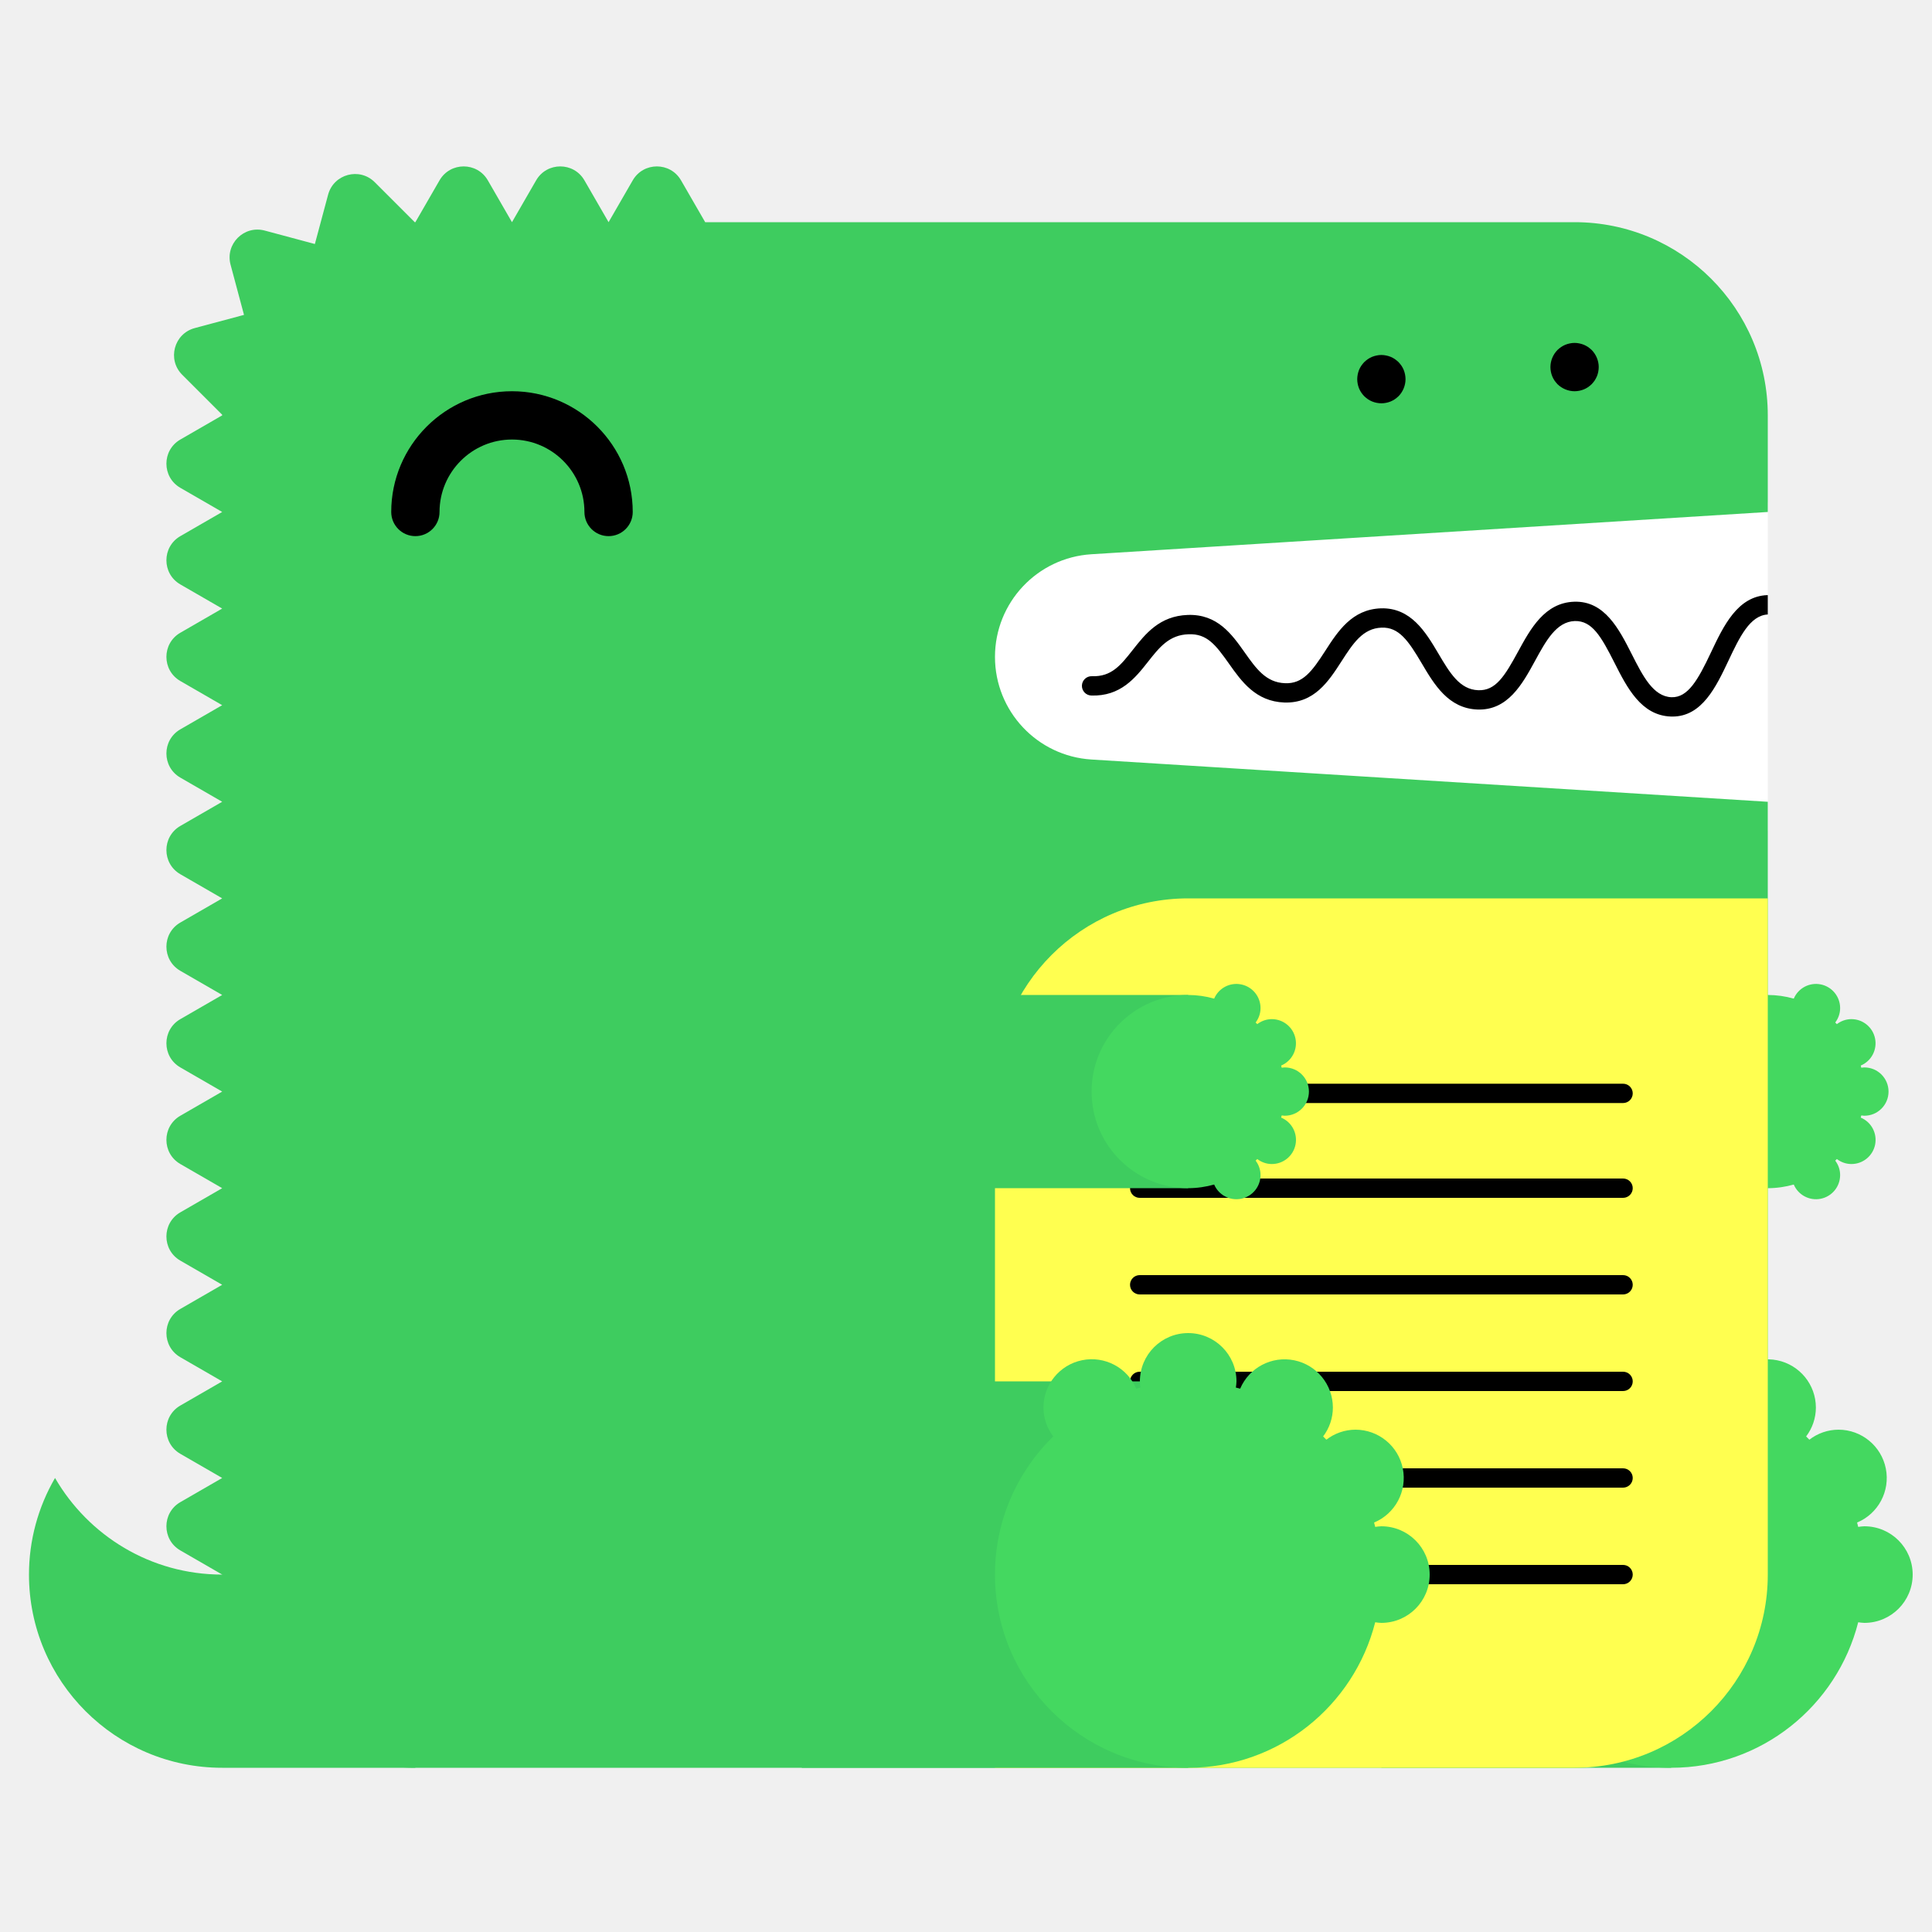
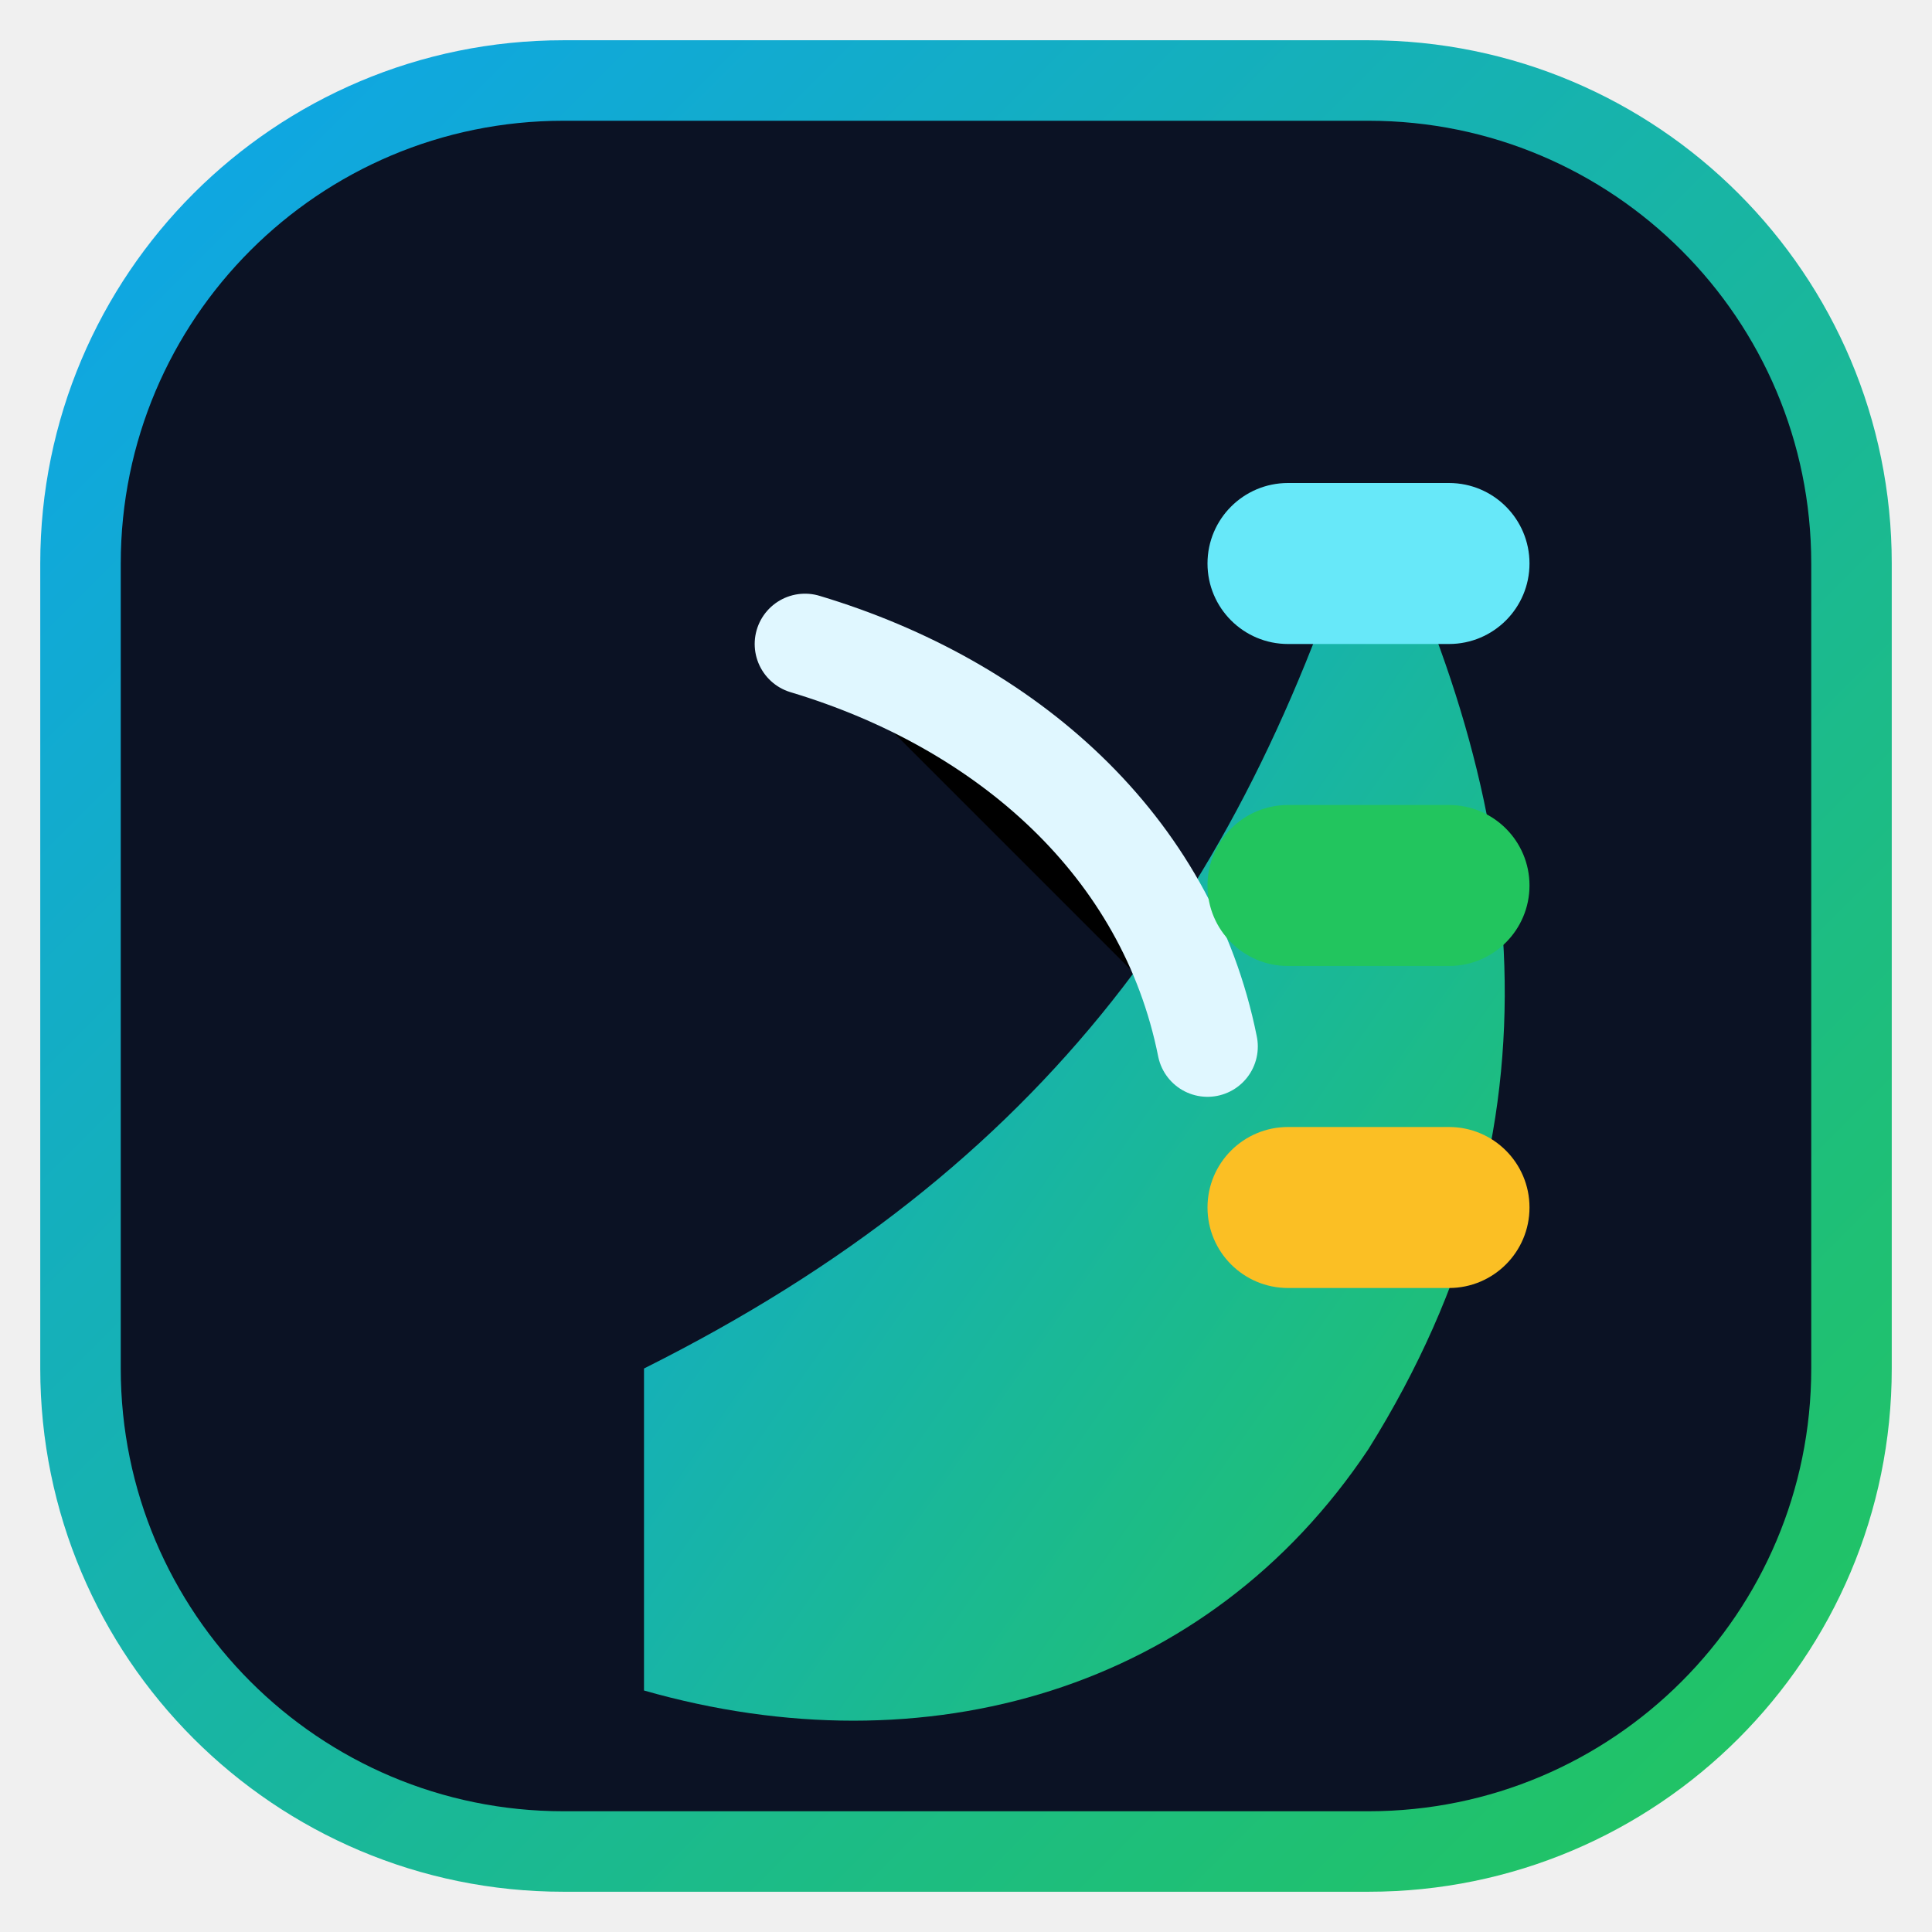
- <svg xmlns="http://www.w3.org/2000/svg" width="200" height="200" viewBox="0 0 200 200">
-   <g fill="none" fill-rule="evenodd">
-     <path fill="#FFF" d="M99 52h84v34H99z" />
-     <path d="M23 163c-7.398 0-13.843-4.027-17.303-10A19.886 19.886 0 0 0 3 163c0 11.046 8.954 20 20 20h20v-20H23z" fill="#3ECC5F" />
-     <path d="M112.98 57.376L183 53V43c0-11.046-8.954-20-20-20H73l-2.5-4.33c-1.112-1.925-3.889-1.925-5 0L63 23l-2.5-4.33c-1.111-1.925-3.889-1.925-5 0L53 23l-2.5-4.33c-1.111-1.925-3.889-1.925-5 0L43 23c-.022 0-.042.003-.065.003l-4.142-4.141c-1.57-1.571-4.252-.853-4.828 1.294l-1.369 5.104-5.192-1.392c-2.148-.575-4.111 1.389-3.535 3.536l1.39 5.193-5.102 1.367c-2.148.576-2.867 3.259-1.296 4.83l4.142 4.142c0 .021-.003.042-.003.064l-4.33 2.5c-1.925 1.111-1.925 3.889 0 5L23 53l-4.33 2.5c-1.925 1.111-1.925 3.889 0 5L23 63l-4.33 2.5c-1.925 1.111-1.925 3.889 0 5L23 73l-4.33 2.5c-1.925 1.111-1.925 3.889 0 5L23 83l-4.33 2.5c-1.925 1.111-1.925 3.889 0 5L23 93l-4.33 2.5c-1.925 1.111-1.925 3.889 0 5L23 103l-4.33 2.5c-1.925 1.111-1.925 3.889 0 5L23 113l-4.33 2.5c-1.925 1.111-1.925 3.889 0 5L23 123l-4.33 2.5c-1.925 1.111-1.925 3.889 0 5L23 133l-4.33 2.5c-1.925 1.111-1.925 3.889 0 5L23 143l-4.33 2.5c-1.925 1.111-1.925 3.889 0 5L23 153l-4.33 2.5c-1.925 1.111-1.925 3.889 0 5L23 163c0 11.046 8.954 20 20 20h120c11.046 0 20-8.954 20-20V83l-70.02-4.376A10.645 10.645 0 0 1 103 68c0-5.621 4.37-10.273 9.98-10.624" fill="#3ECC5F" />
-     <path fill="#3ECC5F" d="M143 183h30v-40h-30z" />
-     <path d="M193 158c-.219 0-.428.037-.639.064-.038-.15-.074-.301-.116-.451A5 5 0 0 0 190.32 148a4.96 4.96 0 0 0-3.016 1.036 26.531 26.531 0 0 0-.335-.336 4.955 4.955 0 0 0 1.011-2.987 5 5 0 0 0-9.599-1.959c-.148-.042-.297-.077-.445-.115.027-.211.064-.42.064-.639a5 5 0 0 0-5-5 5 5 0 0 0-5 5c0 .219.037.428.064.639-.148.038-.297.073-.445.115a4.998 4.998 0 0 0-9.599 1.959c0 1.125.384 2.151 1.011 2.987-3.717 3.632-6.031 8.693-6.031 14.3 0 11.046 8.954 20 20 20 9.339 0 17.16-6.41 19.361-15.064.211.027.42.064.639.064a5 5 0 0 0 5-5 5 5 0 0 0-5-5" fill="#44D860" />
-     <path fill="#3ECC5F" d="M153 123h30v-20h-30z" />
-     <path d="M193 115.5a2.5 2.5 0 1 0 0-5c-.109 0-.214.019-.319.032-.02-.075-.037-.15-.058-.225a2.501 2.501 0 0 0-.963-4.807c-.569 0-1.088.197-1.508.518a6.653 6.653 0 0 0-.168-.168c.314-.417.506-.931.506-1.494a2.5 2.5 0 0 0-4.8-.979A9.987 9.987 0 0 0 183 103c-5.522 0-10 4.478-10 10s4.478 10 10 10c.934 0 1.833-.138 2.69-.377a2.5 2.5 0 0 0 4.8-.979c0-.563-.192-1.077-.506-1.494.057-.055.113-.111.168-.168.42.321.939.518 1.508.518a2.5 2.5 0 0 0 .963-4.807c.021-.074.038-.15.058-.225.105.013.21.032.319.032" fill="#44D860" />
-     <path d="M63 55.5a2.5 2.5 0 0 1-2.5-2.5c0-4.136-3.364-7.5-7.5-7.5s-7.5 3.364-7.5 7.5a2.5 2.5 0 1 1-5 0c0-6.893 5.607-12.5 12.5-12.5S65.5 46.107 65.5 53a2.5 2.5 0 0 1-2.5 2.5" fill="#000" />
-     <path d="M103 183h60c11.046 0 20-8.954 20-20V93h-60c-11.046 0-20 8.954-20 20v70z" fill="#FFFF50" />
-     <path d="M168.02 124h-50.04a1 1 0 1 1 0-2h50.04a1 1 0 1 1 0 2m0 20h-50.04a1 1 0 1 1 0-2h50.04a1 1 0 1 1 0 2m0 20h-50.04a1 1 0 1 1 0-2h50.04a1 1 0 1 1 0 2m0-49.814h-50.04a1 1 0 1 1 0-2h50.04a1 1 0 1 1 0 2m0 19.814h-50.04a1 1 0 1 1 0-2h50.04a1 1 0 1 1 0 2m0 20h-50.04a1 1 0 1 1 0-2h50.04a1 1 0 1 1 0 2M183 61.611c-.012 0-.022-.006-.034-.005-3.09.105-4.552 3.196-5.842 5.923-1.346 2.85-2.387 4.703-4.093 4.647-1.889-.068-2.969-2.202-4.113-4.46-1.314-2.594-2.814-5.536-5.963-5.426-3.046.104-4.513 2.794-5.807 5.167-1.377 2.528-2.314 4.065-4.121 3.994-1.927-.07-2.951-1.805-4.136-3.813-1.321-2.236-2.848-4.75-5.936-4.664-2.994.103-4.465 2.385-5.763 4.4-1.373 2.13-2.335 3.428-4.165 3.351-1.973-.07-2.992-1.51-4.171-3.177-1.324-1.873-2.816-3.993-5.895-3.89-2.928.1-4.399 1.97-5.696 3.618-1.232 1.564-2.194 2.802-4.229 2.724a1 1 0 0 0-.072 2c3.017.101 4.545-1.8 5.872-3.487 1.177-1.496 2.193-2.787 4.193-2.855 1.926-.082 2.829 1.115 4.195 3.045 1.297 1.834 2.769 3.914 5.731 4.021 3.103.104 4.596-2.215 5.918-4.267 1.182-1.834 2.202-3.417 4.15-3.484 1.793-.067 2.769 1.35 4.145 3.681 1.297 2.197 2.766 4.686 5.787 4.796 3.125.108 4.634-2.62 5.949-5.035 1.139-2.088 2.214-4.06 4.119-4.126 1.793-.042 2.728 1.595 4.111 4.33 1.292 2.553 2.757 5.445 5.825 5.556l.169.003c3.064 0 4.518-3.075 5.805-5.794 1.139-2.41 2.217-4.68 4.067-4.773v-2z" fill="#000" />
-     <path fill="#3ECC5F" d="M83 183h40v-40H83z" />
-     <path d="M143 158c-.219 0-.428.037-.639.064-.038-.15-.074-.301-.116-.451A5 5 0 0 0 140.32 148a4.96 4.96 0 0 0-3.016 1.036 26.531 26.531 0 0 0-.335-.336 4.955 4.955 0 0 0 1.011-2.987 5 5 0 0 0-9.599-1.959c-.148-.042-.297-.077-.445-.115.027-.211.064-.42.064-.639a5 5 0 0 0-5-5 5 5 0 0 0-5 5c0 .219.037.428.064.639-.148.038-.297.073-.445.115a4.998 4.998 0 0 0-9.599 1.959c0 1.125.384 2.151 1.011 2.987-3.717 3.632-6.031 8.693-6.031 14.3 0 11.046 8.954 20 20 20 9.339 0 17.16-6.41 19.361-15.064.211.027.42.064.639.064a5 5 0 0 0 5-5 5 5 0 0 0-5-5" fill="#44D860" />
-     <path fill="#3ECC5F" d="M83 123h40v-20H83z" />
-     <path d="M133 115.5a2.5 2.5 0 1 0 0-5c-.109 0-.214.019-.319.032-.02-.075-.037-.15-.058-.225a2.501 2.501 0 0 0-.963-4.807c-.569 0-1.088.197-1.508.518a6.653 6.653 0 0 0-.168-.168c.314-.417.506-.931.506-1.494a2.5 2.5 0 0 0-4.8-.979A9.987 9.987 0 0 0 123 103c-5.522 0-10 4.478-10 10s4.478 10 10 10c.934 0 1.833-.138 2.69-.377a2.5 2.5 0 0 0 4.8-.979c0-.563-.192-1.077-.506-1.494.057-.055.113-.111.168-.168.42.321.939.518 1.508.518a2.5 2.5 0 0 0 .963-4.807c.021-.074.038-.15.058-.225.105.013.21.032.319.032" fill="#44D860" />
-     <path d="M143 41.75c-.16 0-.33-.02-.49-.05a2.52 2.52 0 0 1-.47-.14c-.15-.06-.29-.14-.431-.23-.13-.09-.259-.2-.38-.31-.109-.12-.219-.24-.309-.38s-.17-.28-.231-.43a2.619 2.619 0 0 1-.189-.96c0-.16.02-.33.05-.49.03-.16.08-.31.139-.47.061-.15.141-.29.231-.43.09-.13.2-.26.309-.38.121-.11.25-.22.38-.31.141-.09.281-.17.431-.23.149-.06.31-.11.47-.14.32-.07.65-.07.98 0 .159.03.32.08.47.14.149.06.29.14.43.23.13.09.259.2.38.31.11.12.22.25.31.38.09.14.17.28.23.43.06.16.11.31.14.47.029.16.05.33.05.49 0 .66-.271 1.31-.73 1.77-.121.11-.25.22-.38.31-.14.09-.281.17-.43.23a2.565 2.565 0 0 1-.96.19m20-1.25c-.66 0-1.3-.27-1.771-.73a3.802 3.802 0 0 1-.309-.38c-.09-.14-.17-.28-.231-.43a2.619 2.619 0 0 1-.189-.96c0-.66.27-1.3.729-1.77.121-.11.25-.22.38-.31.141-.09.281-.17.431-.23.149-.06.31-.11.47-.14.32-.07.66-.07.98 0 .159.03.32.08.47.14.149.06.29.14.43.23.13.09.259.2.38.31.459.47.73 1.11.73 1.77 0 .16-.021.33-.05.49-.03.16-.08.32-.14.47-.07.15-.14.29-.23.43-.09.13-.2.26-.31.38-.121.11-.25.22-.38.31-.14.09-.281.17-.43.23a2.565 2.565 0 0 1-.96.19" fill="#000" />
-   </g>
+ <svg xmlns="http://www.w3.org/2000/svg" width="48" height="48" viewBox="0 0 48 48">
+   <defs>
+     <linearGradient id="leafGrad" x1="0%" y1="0%" x2="100%" y2="100%">
+       <stop offset="0%" stop-color="#0ea5e9" />
+       <stop offset="100%" stop-color="#22c55e" />
+     </linearGradient>
+   </defs>
+   <rect x="2" y="2" width="44" height="44" rx="12" fill="#0b1224" stroke="url(#leafGrad)" stroke-width="2" />
+   <path d="M16 34c10-5 15-12 18-22 4 8 5 16 0 24-4 6-11 8-18 6" fill="url(#leafGrad)" />
+   <path d="M20 16c5 1.5 9 5 10 10" stroke="#e0f7ff" stroke-width="2.5" stroke-linecap="round" />
+   <rect x="30" y="12" width="8" height="4" rx="2" fill="#67e8f9" />
+   <rect x="30" y="20" width="8" height="4" rx="2" fill="#22c55e" />
+   <rect x="30" y="28" width="8" height="4" rx="2" fill="#fbbf24" />
</svg>
